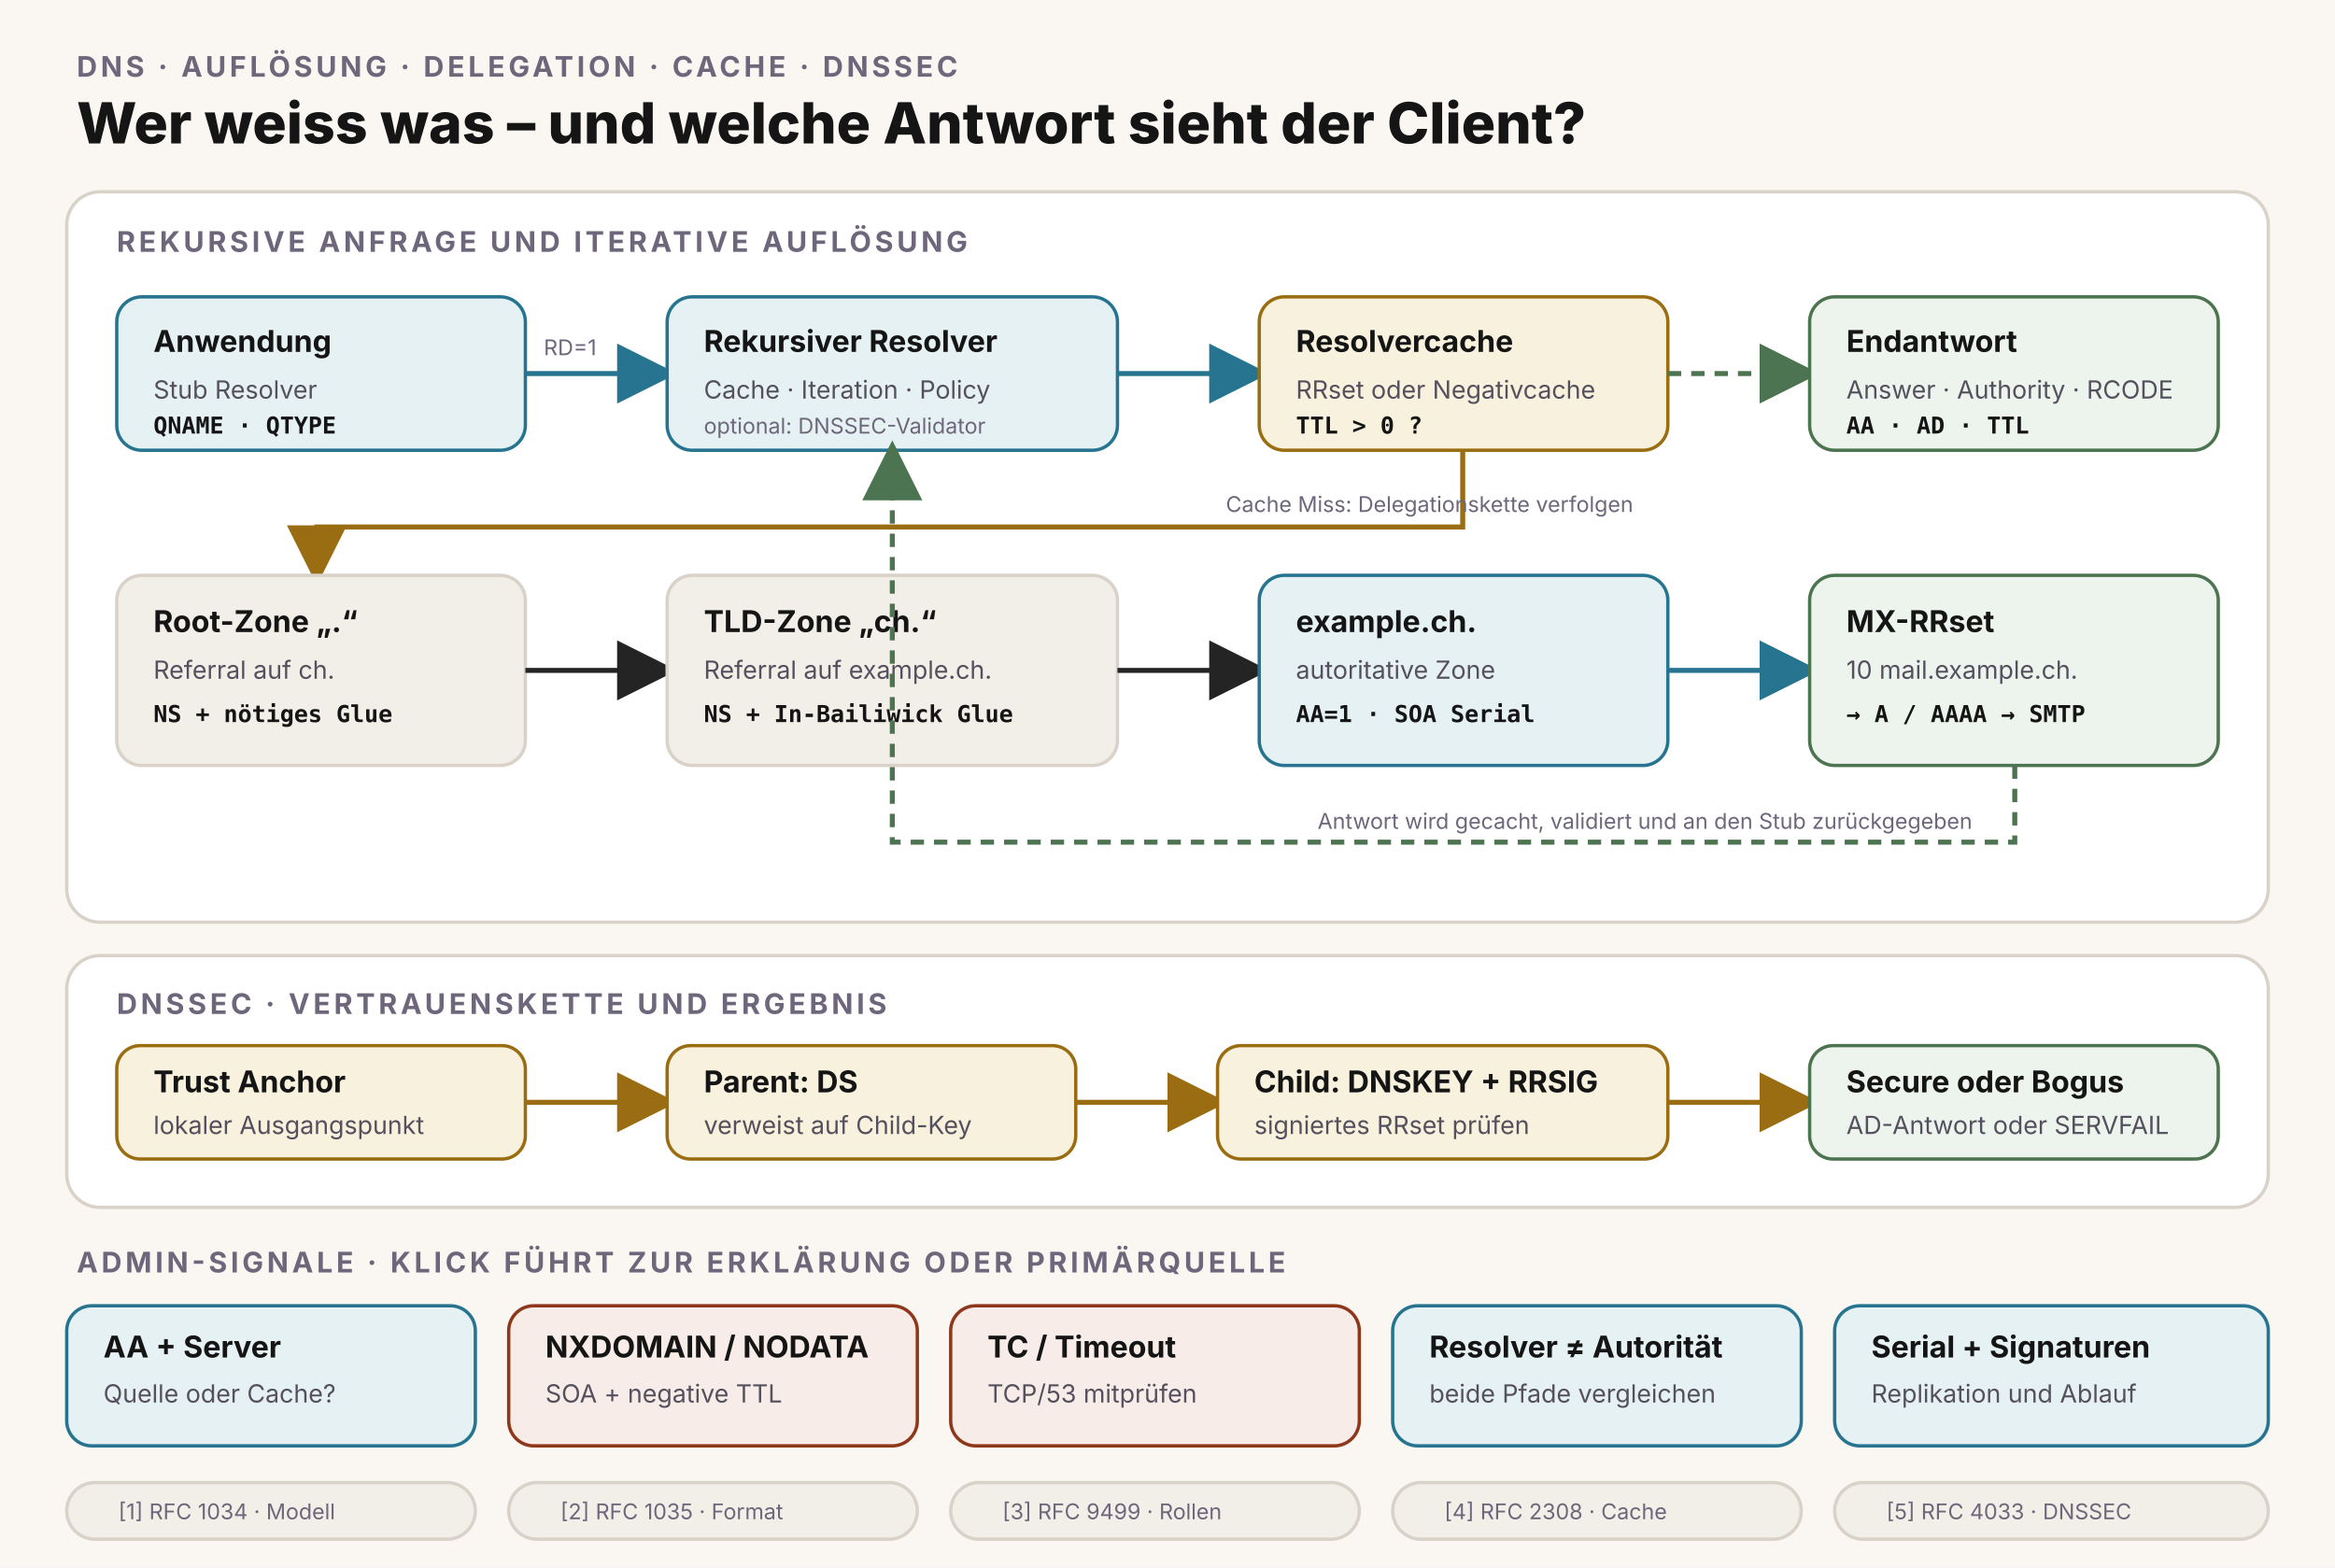
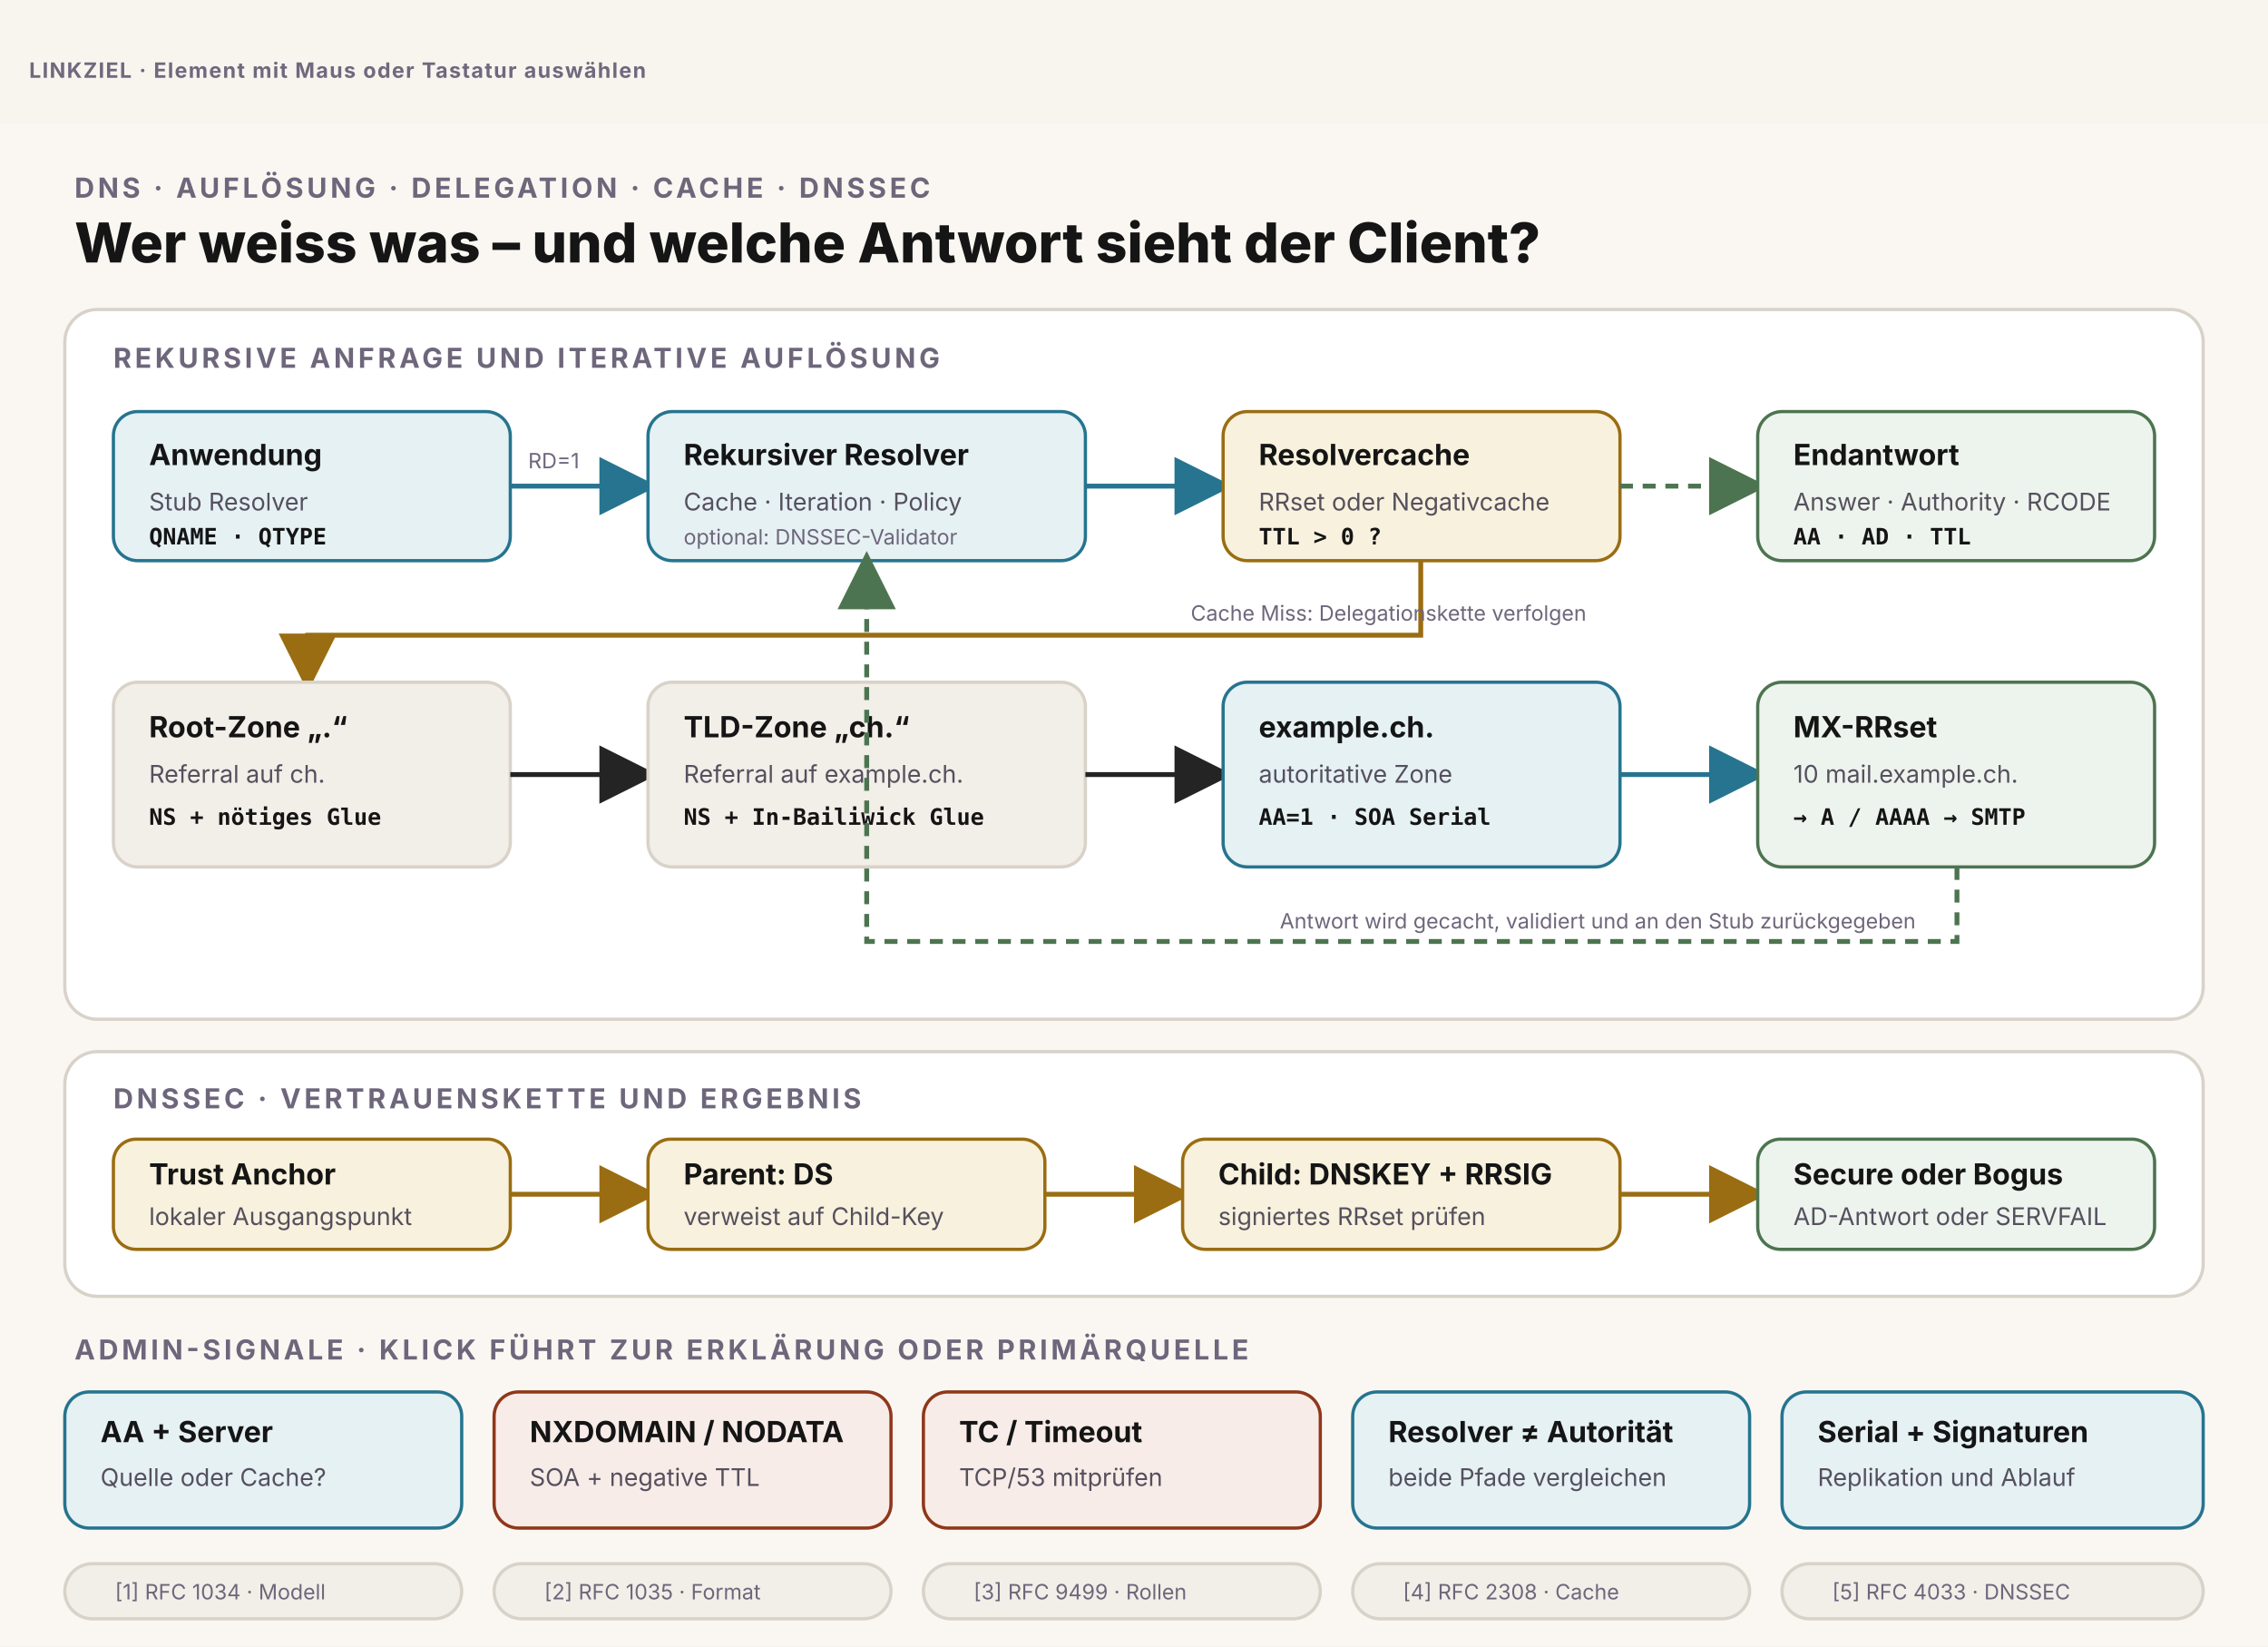
- <svg xmlns="http://www.w3.org/2000/svg" viewBox="0 0 1400 940" role="img" aria-labelledby="title desc">
+ <svg xmlns="http://www.w3.org/2000/svg" viewBox="0 -76 1400 1016" role="img" aria-labelledby="title desc">
  <style>
    :root { color-scheme: light; }
    text { font-family: Inter, "Segoe UI", Arial, sans-serif; fill: #151515; }
    .bg { fill: #faf7f2; }
    .panel { fill: #fff; stroke: #d8d2c9; stroke-width: 2; }
    .soft { fill: #f2eee8; stroke: #d8d2c9; stroke-width: 2; }
    .blue { fill: #e6f1f4; stroke: #26748f; stroke-width: 2; }
    .green { fill: #edf4ed; stroke: #4d7450; stroke-width: 2; }
    .rose { fill: #f8ece8; stroke: #8f371b; stroke-width: 2; }
    .gold { fill: #f8f1dd; stroke: #9a6d12; stroke-width: 2; }
    .kicker { font-size: 17px; letter-spacing: 2.1px; font-weight: 700; fill: #6e667b; }
    .h1 { font-size: 34px; font-weight: 760; }
    .h2 { font-size: 22px; font-weight: 740; }
    .label { font-size: 18px; font-weight: 720; }
    .body { font-size: 15px; fill: #55505e; }
    .small { font-size: 13px; fill: #6e667b; }
    .mono { font-family: "Cascadia Mono", Consolas, monospace; font-size: 14px; font-weight: 700; }
    .arrow { stroke: #242424; stroke-width: 3; fill: none; marker-end: url(#arrow); }
    .arrow-blue { stroke: #26748f; stroke-width: 3; fill: none; marker-end: url(#arrowBlue); }
    .arrow-gold { stroke: #9a6d12; stroke-width: 3; fill: none; marker-end: url(#arrowGold); }
    .return { stroke: #4d7450; stroke-width: 3; fill: none; stroke-dasharray: 8 6; marker-end: url(#arrowGreen); }
    a { outline: none; cursor: pointer; }
    a .hit, a .risk, a .source { transition: fill .16s ease, stroke .16s ease, filter .16s ease; }
    a:hover .hit, a:focus .hit { fill: #d7eaf0; stroke: #0f607c; filter: drop-shadow(0 4px 6px rgba(15,96,124,.18)); }
    a:hover .risk, a:focus .risk { fill: #f3dcd4; stroke: #7c2e16; filter: drop-shadow(0 4px 6px rgba(124,46,22,.14)); }
    a:hover .source, a:focus .source { fill: #e1eff3; stroke: #26748f; }
    a:focus .hit, a:focus .risk, a:focus .source { stroke-width: 4; }
  </style>
  <defs>
    <marker id="arrow" markerWidth="12" markerHeight="12" refX="10" refY="6" orient="auto">
      <path d="M0,0 L12,6 L0,12 Z" fill="#242424" />
    </marker>
    <marker id="arrowBlue" markerWidth="12" markerHeight="12" refX="10" refY="6" orient="auto">
      <path d="M0,0 L12,6 L0,12 Z" fill="#26748f" />
    </marker>
    <marker id="arrowGold" markerWidth="12" markerHeight="12" refX="10" refY="6" orient="auto">
      <path d="M0,0 L12,6 L0,12 Z" fill="#9a6d12" />
    </marker>
    <marker id="arrowGreen" markerWidth="12" markerHeight="12" refX="10" refY="6" orient="auto">
      <path d="M0,0 L12,6 L0,12 Z" fill="#4d7450" />
    </marker>
  </defs>
  <rect class="bg" width="1400" height="940" />
  <text class="kicker" x="46" y="46">DNS · AUFLÖSUNG · DELEGATION · CACHE · DNSSEC</text>
  <text class="h1" x="46" y="86">Wer weiss was – und welche Antwort sieht der Client?</text>
  <rect class="panel" x="40" y="115" width="1320" height="438" rx="20" />
  <text class="kicker" x="70" y="151">REKURSIVE ANFRAGE UND ITERATIVE AUFLÖSUNG</text>
  <a data-link-hint="1" href="/kb/dns#architektur-und-rollen" target="_top" tabindex="0" aria-label="Anwendung – Stub Resolver – QNAME · QTYPE">
    <rect class="blue hit" x="70" y="178" width="245" height="92" rx="15" />
    <text class="label" x="92" y="211">Anwendung</text>
    <text class="body" x="92" y="239">Stub Resolver</text>
    <text class="mono" x="92" y="260">QNAME · QTYPE</text>
  </a>
  <path class="arrow-blue" d="M315 224 H400" />
  <text class="small" x="326" y="213">RD=1</text>
  <a data-link-hint="2" href="https://datatracker.ietf.org/doc/html/rfc9499#section-6" target="_top" tabindex="0" aria-label="Rekursiver Resolver – Cache · Iteration · Policy – optional: DNSSEC-Validator">
    <rect class="blue hit" x="400" y="178" width="270" height="92" rx="15" />
    <text class="label" x="422" y="211">Rekursiver Resolver</text>
    <text class="body" x="422" y="239">Cache · Iteration · Policy</text>
    <text class="small" x="422" y="260">optional: DNSSEC-Validator</text>
  </a>
  <path class="arrow-blue" d="M670 224 H755" />
  <a data-link-hint="3" href="/kb/dns#cache-ttl-und-negative-antworten" target="_top" tabindex="0" aria-label="Resolvercache – RRset oder Negativcache – TTL &gt; 0 ?">
    <rect class="gold hit" x="755" y="178" width="245" height="92" rx="15" />
    <text class="label" x="777" y="211">Resolvercache</text>
    <text class="body" x="777" y="239">RRset oder Negativcache</text>
    <text class="mono" x="777" y="260">TTL &gt; 0 ?</text>
  </a>
  <path class="return" d="M1000 224 H1085" />
  <a data-link-hint="4" href="/kb/dns#technischer-aufbau-einer-dns-nachricht" target="_top" tabindex="0" aria-label="Endantwort – Answer · Authority · RCODE – AA · AD · TTL">
    <rect class="green hit" x="1085" y="178" width="245" height="92" rx="15" />
    <text class="label" x="1107" y="211">Endantwort</text>
    <text class="body" x="1107" y="239">Answer · Authority · RCODE</text>
    <text class="mono" x="1107" y="260">AA · AD · TTL</text>
  </a>
  <path class="arrow-gold" d="M877 270 V316 H190 V345" />
  <text class="small" x="735" y="307">Cache Miss: Delegationskette verfolgen</text>
  <a data-link-hint="5" href="https://datatracker.ietf.org/doc/html/rfc1034#section-4.3.2" target="_top" tabindex="0" aria-label="Root-Zone „.“ – Referral auf ch. – NS + nötiges Glue">
    <rect class="soft hit" x="70" y="345" width="245" height="114" rx="15" />
    <text class="label" x="92" y="379">Root-Zone „.“</text>
    <text class="body" x="92" y="407">Referral auf ch.</text>
    <text class="mono" x="92" y="433">NS + nötiges Glue</text>
  </a>
  <path class="arrow" d="M315 402 H400" />
  <a data-link-hint="6" href="/kb/dns#delegation-glue-und-autorität" target="_top" tabindex="0" aria-label="TLD-Zone „ch.“ – Referral auf example.ch. – NS + In-Bailiwick Glue">
    <rect class="soft hit" x="400" y="345" width="270" height="114" rx="15" />
    <text class="label" x="422" y="379">TLD-Zone „ch.“</text>
    <text class="body" x="422" y="407">Referral auf example.ch.</text>
    <text class="mono" x="422" y="433">NS + In-Bailiwick Glue</text>
  </a>
  <path class="arrow" d="M670 402 H755" />
  <a data-link-hint="7" href="/kb/dns#delegation-glue-und-autorität" target="_top" tabindex="0" aria-label="example.ch. – autoritative Zone – AA=1 · SOA Serial">
    <rect class="blue hit" x="755" y="345" width="245" height="114" rx="15" />
    <text class="label" x="777" y="379">example.ch.</text>
    <text class="body" x="777" y="407">autoritative Zone</text>
    <text class="mono" x="777" y="433">AA=1 · SOA Serial</text>
  </a>
  <path class="arrow-blue" d="M1000 402 H1085" />
  <a data-link-hint="8" href="/kb/smtp" target="_top" tabindex="0" aria-label="MX-RRset – 10 mail.example.ch. – → A / AAAA → SMTP">
    <rect class="green hit" x="1085" y="345" width="245" height="114" rx="15" />
    <text class="label" x="1107" y="379">MX-RRset</text>
    <text class="body" x="1107" y="407">10 mail.example.ch.</text>
    <text class="mono" x="1107" y="433">→ A / AAAA → SMTP</text>
  </a>
  <path class="return" d="M1208 459 V505 H535 V270" />
  <text class="small" x="790" y="497">Antwort wird gecacht, validiert und an den Stub zurückgegeben</text>
  <rect class="panel" x="40" y="573" width="1320" height="151" rx="20" />
  <text class="kicker" x="70" y="608">DNSSEC · VERTRAUENSKETTE UND ERGEBNIS</text>
  <a data-link-hint="9" href="https://datatracker.ietf.org/doc/html/rfc4033#section-3.1" target="_top" tabindex="0" aria-label="Trust Anchor – lokaler Ausgangspunkt">
    <rect class="gold hit" x="70" y="627" width="245" height="68" rx="14" />
    <text class="label" x="92" y="655">Trust Anchor</text>
    <text class="body" x="92" y="680">lokaler Ausgangspunkt</text>
  </a>
  <path class="arrow-gold" d="M315 661 H400" />
  <a data-link-hint="10" href="https://datatracker.ietf.org/doc/html/rfc4034#section-5" target="_top" tabindex="0" aria-label="Parent: DS – verweist auf Child-Key">
    <rect class="gold hit" x="400" y="627" width="245" height="68" rx="14" />
    <text class="label" x="422" y="655">Parent: DS</text>
    <text class="body" x="422" y="680">verweist auf Child-Key</text>
  </a>
  <path class="arrow-gold" d="M645 661 H730" />
  <a data-link-hint="11" href="https://datatracker.ietf.org/doc/html/rfc4034#section-2" target="_top" tabindex="0" aria-label="Child: DNSKEY + RRSIG – signiertes RRset prüfen">
    <rect class="gold hit" x="730" y="627" width="270" height="68" rx="14" />
    <text class="label" x="752" y="655">Child: DNSKEY + RRSIG</text>
    <text class="body" x="752" y="680">signiertes RRset prüfen</text>
  </a>
  <path class="arrow-gold" d="M1000 661 H1085" />
  <a data-link-hint="12" href="/kb/dns#dnssec-und-vertrauenskette" target="_top" tabindex="0" aria-label="Secure oder Bogus – AD-Antwort oder SERVFAIL">
    <rect class="green hit" x="1085" y="627" width="245" height="68" rx="14" />
    <text class="label" x="1107" y="655">Secure oder Bogus</text>
    <text class="body" x="1107" y="680">AD-Antwort oder SERVFAIL</text>
  </a>
  <text class="kicker" x="46" y="763">ADMIN-SIGNALE · KLICK FÜHRT ZUR ERKLÄRUNG ODER PRIMÄRQUELLE</text>
  <a data-link-hint="13" href="/kb/dns#technischer-aufbau-einer-dns-nachricht" target="_top" tabindex="0" aria-label="AA + Server – Quelle oder Cache?">
    <rect class="blue hit" x="40" y="783" width="245" height="84" rx="15" />
    <text class="label" x="62" y="814">AA + Server</text>
    <text class="body" x="62" y="841">Quelle oder Cache?</text>
  </a>
  <a data-link-hint="14" href="https://datatracker.ietf.org/doc/html/rfc2308" target="_top" tabindex="0" aria-label="NXDOMAIN / NODATA – SOA + negative TTL">
    <rect class="rose risk" x="305" y="783" width="245" height="84" rx="15" />
    <text class="label" x="327" y="814">NXDOMAIN / NODATA</text>
    <text class="body" x="327" y="841">SOA + negative TTL</text>
  </a>
  <a data-link-hint="15" href="https://datatracker.ietf.org/doc/html/rfc7766" target="_top" tabindex="0" aria-label="TC / Timeout – TCP/53 mitprüfen">
    <rect class="rose risk" x="570" y="783" width="245" height="84" rx="15" />
    <text class="label" x="592" y="814">TC / Timeout</text>
    <text class="body" x="592" y="841">TCP/53 mitprüfen</text>
  </a>
  <a data-link-hint="16" href="/kb/dns#diagnose" target="_top" tabindex="0" aria-label="Resolver ≠ Autorität – beide Pfade vergleichen">
    <rect class="blue hit" x="835" y="783" width="245" height="84" rx="15" />
    <text class="label" x="857" y="814">Resolver ≠ Autorität</text>
    <text class="body" x="857" y="841">beide Pfade vergleichen</text>
  </a>
  <a data-link-hint="17" href="/kb/dns#monitoring-und-betriebskriterien" target="_top" tabindex="0" aria-label="Serial + Signaturen – Replikation und Ablauf">
    <rect class="blue hit" x="1100" y="783" width="260" height="84" rx="15" />
    <text class="label" x="1122" y="814">Serial + Signaturen</text>
    <text class="body" x="1122" y="841">Replikation und Ablauf</text>
  </a>
  <a data-link-hint="18" href="https://datatracker.ietf.org/doc/html/rfc1034" target="_top" tabindex="0" aria-label="[1] RFC 1034 · Modell">
    <rect class="soft source" x="40" y="889" width="245" height="34" rx="17" />
    <text class="small" x="71" y="911">[1] RFC 1034 · Modell</text>
  </a>
  <a data-link-hint="19" href="https://datatracker.ietf.org/doc/html/rfc1035" target="_top" tabindex="0" aria-label="[2] RFC 1035 · Format">
    <rect class="soft source" x="305" y="889" width="245" height="34" rx="17" />
    <text class="small" x="336" y="911">[2] RFC 1035 · Format</text>
  </a>
  <a data-link-hint="20" href="https://datatracker.ietf.org/doc/html/rfc9499" target="_top" tabindex="0" aria-label="[3] RFC 9499 · Rollen">
    <rect class="soft source" x="570" y="889" width="245" height="34" rx="17" />
    <text class="small" x="601" y="911">[3] RFC 9499 · Rollen</text>
  </a>
  <a data-link-hint="21" href="https://datatracker.ietf.org/doc/html/rfc2308" target="_top" tabindex="0" aria-label="[4] RFC 2308 · Cache">
    <rect class="soft source" x="835" y="889" width="245" height="34" rx="17" />
    <text class="small" x="866" y="911">[4] RFC 2308 · Cache</text>
  </a>
  <a data-link-hint="22" href="https://datatracker.ietf.org/doc/html/rfc4033" target="_top" tabindex="0" aria-label="[5] RFC 4033 · DNSSEC">
    <rect class="soft source" x="1100" y="889" width="260" height="34" rx="17" />
    <text class="small" x="1131" y="911">[5] RFC 4033 · DNSSEC</text>
  </a>
  <style>
+     .link-target-gutter{fill:#f8f5ef}
+     .link-target-placeholder{font:650 13px system-ui,-apple-system,"Segoe UI",sans-serif;letter-spacing:.06em;fill:#6f697e}
    .link-target-ui{opacity:0;transition:opacity .12s ease;pointer-events:none}
    svg:has(a[href]:hover) .link-target-ui,svg:has(a[href]:focus) .link-target-ui{opacity:1}
    .link-target-backdrop{fill:#13263a;stroke:#ffffff;stroke-width:2}
    .link-target-copy{opacity:0}
    .link-target-label{font:700 16px system-ui,-apple-system,"Segoe UI",sans-serif;fill:#ffffff}
    .link-target-address{font:500 12px ui-monospace,"SFMono-Regular",Consolas,monospace;fill:#bfe7ff}
svg:has(a[data-link-hint="1"]:hover) .link-target-copy-1,svg:has(a[data-link-hint="1"]:focus) .link-target-copy-1{opacity:1}
svg:has(a[data-link-hint="2"]:hover) .link-target-copy-2,svg:has(a[data-link-hint="2"]:focus) .link-target-copy-2{opacity:1}
svg:has(a[data-link-hint="3"]:hover) .link-target-copy-3,svg:has(a[data-link-hint="3"]:focus) .link-target-copy-3{opacity:1}
svg:has(a[data-link-hint="4"]:hover) .link-target-copy-4,svg:has(a[data-link-hint="4"]:focus) .link-target-copy-4{opacity:1}
svg:has(a[data-link-hint="5"]:hover) .link-target-copy-5,svg:has(a[data-link-hint="5"]:focus) .link-target-copy-5{opacity:1}
svg:has(a[data-link-hint="6"]:hover) .link-target-copy-6,svg:has(a[data-link-hint="6"]:focus) .link-target-copy-6{opacity:1}
svg:has(a[data-link-hint="7"]:hover) .link-target-copy-7,svg:has(a[data-link-hint="7"]:focus) .link-target-copy-7{opacity:1}
svg:has(a[data-link-hint="8"]:hover) .link-target-copy-8,svg:has(a[data-link-hint="8"]:focus) .link-target-copy-8{opacity:1}
svg:has(a[data-link-hint="9"]:hover) .link-target-copy-9,svg:has(a[data-link-hint="9"]:focus) .link-target-copy-9{opacity:1}
svg:has(a[data-link-hint="10"]:hover) .link-target-copy-10,svg:has(a[data-link-hint="10"]:focus) .link-target-copy-10{opacity:1}
svg:has(a[data-link-hint="11"]:hover) .link-target-copy-11,svg:has(a[data-link-hint="11"]:focus) .link-target-copy-11{opacity:1}
svg:has(a[data-link-hint="12"]:hover) .link-target-copy-12,svg:has(a[data-link-hint="12"]:focus) .link-target-copy-12{opacity:1}
svg:has(a[data-link-hint="13"]:hover) .link-target-copy-13,svg:has(a[data-link-hint="13"]:focus) .link-target-copy-13{opacity:1}
svg:has(a[data-link-hint="14"]:hover) .link-target-copy-14,svg:has(a[data-link-hint="14"]:focus) .link-target-copy-14{opacity:1}
svg:has(a[data-link-hint="15"]:hover) .link-target-copy-15,svg:has(a[data-link-hint="15"]:focus) .link-target-copy-15{opacity:1}
svg:has(a[data-link-hint="16"]:hover) .link-target-copy-16,svg:has(a[data-link-hint="16"]:focus) .link-target-copy-16{opacity:1}
svg:has(a[data-link-hint="17"]:hover) .link-target-copy-17,svg:has(a[data-link-hint="17"]:focus) .link-target-copy-17{opacity:1}
svg:has(a[data-link-hint="18"]:hover) .link-target-copy-18,svg:has(a[data-link-hint="18"]:focus) .link-target-copy-18{opacity:1}
svg:has(a[data-link-hint="19"]:hover) .link-target-copy-19,svg:has(a[data-link-hint="19"]:focus) .link-target-copy-19{opacity:1}
svg:has(a[data-link-hint="20"]:hover) .link-target-copy-20,svg:has(a[data-link-hint="20"]:focus) .link-target-copy-20{opacity:1}
svg:has(a[data-link-hint="21"]:hover) .link-target-copy-21,svg:has(a[data-link-hint="21"]:focus) .link-target-copy-21{opacity:1}
svg:has(a[data-link-hint="22"]:hover) .link-target-copy-22,svg:has(a[data-link-hint="22"]:focus) .link-target-copy-22{opacity:1}
  </style>
+   <rect class="link-target-gutter" x="0" y="-76" width="1400" height="76" />
+   <text class="link-target-placeholder" x="18" y="-28">LINKZIEL · Element mit Maus oder Tastatur auswählen</text>
  <g class="link-target-ui" aria-hidden="true" pointer-events="none">
-     <rect class="link-target-backdrop" x="12" y="10" width="1376" height="62" rx="12" />
+     <rect class="link-target-backdrop" x="12" y="-70" width="1376" height="62" rx="12" />
    <g class="link-target-copy link-target-copy-1">
-       <text class="link-target-label" x="26" y="38">Öffnet: Anwendung und Stub Resolver im Artikel öffnen</text>
-       <text class="link-target-address" x="26" y="60">Ziel: /kb/dns#architektur-und-rollen</text>
+       <text class="link-target-label" x="26" y="-42">Öffnet: Anwendung und Stub Resolver im Artikel öffnen</text>
+       <text class="link-target-address" x="26" y="-20">Ziel: /kb/dns#architektur-und-rollen</text>
    </g>
    <g class="link-target-copy link-target-copy-2">
-       <text class="link-target-label" x="26" y="38">Öffnet: RFC 9499: Rekursiver Resolver</text>
-       <text class="link-target-address" x="26" y="60">Ziel: https://datatracker.ietf.org/doc/html/rfc9499#section-6</text>
+       <text class="link-target-label" x="26" y="-42">Öffnet: RFC 9499: Rekursiver Resolver</text>
+       <text class="link-target-address" x="26" y="-20">Ziel: https://datatracker.ietf.org/doc/html/rfc9499#section-6</text>
    </g>
    <g class="link-target-copy link-target-copy-3">
-       <text class="link-target-label" x="26" y="38">Öffnet: Cache, TTL und negative Antworten im Artikel öffnen</text>
-       <text class="link-target-address" x="26" y="60">Ziel: /kb/dns#cache-ttl-und-negative-antworten</text>
+       <text class="link-target-label" x="26" y="-42">Öffnet: Cache, TTL und negative Antworten im Artikel öffnen</text>
+       <text class="link-target-address" x="26" y="-20">Ziel: /kb/dns#cache-ttl-und-negative-antworten</text>
    </g>
    <g class="link-target-copy link-target-copy-4">
-       <text class="link-target-label" x="26" y="38">Öffnet: DNS-Endantwort und Flags im Artikel öffnen</text>
-       <text class="link-target-address" x="26" y="60">Ziel: /kb/dns#technischer-aufbau-einer-dns-nachricht</text>
+       <text class="link-target-label" x="26" y="-42">Öffnet: DNS-Endantwort und Flags im Artikel öffnen</text>
+       <text class="link-target-address" x="26" y="-20">Ziel: /kb/dns#technischer-aufbau-einer-dns-nachricht</text>
    </g>
    <g class="link-target-copy link-target-copy-5">
-       <text class="link-target-label" x="26" y="38">Öffnet: RFC 1034: Iterative Auflösung ab Root</text>
-       <text class="link-target-address" x="26" y="60">Ziel: https://datatracker.ietf.org/doc/html/rfc1034#section-4.3.2</text>
+       <text class="link-target-label" x="26" y="-42">Öffnet: RFC 1034: Iterative Auflösung ab Root</text>
+       <text class="link-target-address" x="26" y="-20">Ziel: https://datatracker.ietf.org/doc/html/rfc1034#section-4.3.2</text>
    </g>
    <g class="link-target-copy link-target-copy-6">
-       <text class="link-target-label" x="26" y="38">Öffnet: Delegation und Glue im Artikel öffnen</text>
-       <text class="link-target-address" x="26" y="60">Ziel: /kb/dns#delegation-glue-und-autorität</text>
+       <text class="link-target-label" x="26" y="-42">Öffnet: Delegation und Glue im Artikel öffnen</text>
+       <text class="link-target-address" x="26" y="-20">Ziel: /kb/dns#delegation-glue-und-autorität</text>
    </g>
    <g class="link-target-copy link-target-copy-7">
-       <text class="link-target-label" x="26" y="38">Öffnet: Autoritative Zone und AA-Bit im Artikel öffnen</text>
-       <text class="link-target-address" x="26" y="60">Ziel: /kb/dns#delegation-glue-und-autorität</text>
+       <text class="link-target-label" x="26" y="-42">Öffnet: Autoritative Zone und AA-Bit im Artikel öffnen</text>
+       <text class="link-target-address" x="26" y="-20">Ziel: /kb/dns#delegation-glue-und-autorität</text>
    </g>
    <g class="link-target-copy link-target-copy-8">
-       <text class="link-target-label" x="26" y="38">Öffnet: MX und SMTP im Wissensbereich öffnen</text>
-       <text class="link-target-address" x="26" y="60">Ziel: /kb/smtp</text>
+       <text class="link-target-label" x="26" y="-42">Öffnet: MX und SMTP im Wissensbereich öffnen</text>
+       <text class="link-target-address" x="26" y="-20">Ziel: /kb/smtp</text>
    </g>
    <g class="link-target-copy link-target-copy-9">
-       <text class="link-target-label" x="26" y="38">Öffnet: RFC 4033: Trust Anchor und Authentifizierungskette</text>
-       <text class="link-target-address" x="26" y="60">Ziel: https://datatracker.ietf.org/doc/html/rfc4033#section-3.1</text>
+       <text class="link-target-label" x="26" y="-42">Öffnet: RFC 4033: Trust Anchor und Authentifizierungskette</text>
+       <text class="link-target-address" x="26" y="-20">Ziel: https://datatracker.ietf.org/doc/html/rfc4033#section-3.1</text>
    </g>
    <g class="link-target-copy link-target-copy-10">
-       <text class="link-target-label" x="26" y="38">Öffnet: RFC 4034: DS-Record</text>
-       <text class="link-target-address" x="26" y="60">Ziel: https://datatracker.ietf.org/doc/html/rfc4034#section-5</text>
+       <text class="link-target-label" x="26" y="-42">Öffnet: RFC 4034: DS-Record</text>
+       <text class="link-target-address" x="26" y="-20">Ziel: https://datatracker.ietf.org/doc/html/rfc4034#section-5</text>
    </g>
    <g class="link-target-copy link-target-copy-11">
-       <text class="link-target-label" x="26" y="38">Öffnet: RFC 4034: DNSKEY und RRSIG</text>
-       <text class="link-target-address" x="26" y="60">Ziel: https://datatracker.ietf.org/doc/html/rfc4034#section-2</text>
+       <text class="link-target-label" x="26" y="-42">Öffnet: RFC 4034: DNSKEY und RRSIG</text>
+       <text class="link-target-address" x="26" y="-20">Ziel: https://datatracker.ietf.org/doc/html/rfc4034#section-2</text>
    </g>
    <g class="link-target-copy link-target-copy-12">
-       <text class="link-target-label" x="26" y="38">Öffnet: DNSSEC-Ergebnis und SERVFAIL im Artikel öffnen</text>
-       <text class="link-target-address" x="26" y="60">Ziel: /kb/dns#dnssec-und-vertrauenskette</text>
+       <text class="link-target-label" x="26" y="-42">Öffnet: DNSSEC-Ergebnis und SERVFAIL im Artikel öffnen</text>
+       <text class="link-target-address" x="26" y="-20">Ziel: /kb/dns#dnssec-und-vertrauenskette</text>
    </g>
    <g class="link-target-copy link-target-copy-13">
-       <text class="link-target-label" x="26" y="38">Öffnet: AA-Flag und antwortenden Server prüfen</text>
-       <text class="link-target-address" x="26" y="60">Ziel: /kb/dns#technischer-aufbau-einer-dns-nachricht</text>
+       <text class="link-target-label" x="26" y="-42">Öffnet: AA-Flag und antwortenden Server prüfen</text>
+       <text class="link-target-address" x="26" y="-20">Ziel: /kb/dns#technischer-aufbau-einer-dns-nachricht</text>
    </g>
    <g class="link-target-copy link-target-copy-14">
-       <text class="link-target-label" x="26" y="38">Öffnet: RFC 2308: NXDOMAIN, NODATA und negative Caches</text>
-       <text class="link-target-address" x="26" y="60">Ziel: https://datatracker.ietf.org/doc/html/rfc2308</text>
+       <text class="link-target-label" x="26" y="-42">Öffnet: RFC 2308: NXDOMAIN, NODATA und negative Caches</text>
+       <text class="link-target-address" x="26" y="-20">Ziel: https://datatracker.ietf.org/doc/html/rfc2308</text>
    </g>
    <g class="link-target-copy link-target-copy-15">
-       <text class="link-target-label" x="26" y="38">Öffnet: RFC 7766: DNS-Transport über TCP</text>
-       <text class="link-target-address" x="26" y="60">Ziel: https://datatracker.ietf.org/doc/html/rfc7766</text>
+       <text class="link-target-label" x="26" y="-42">Öffnet: RFC 7766: DNS-Transport über TCP</text>
+       <text class="link-target-address" x="26" y="-20">Ziel: https://datatracker.ietf.org/doc/html/rfc7766</text>
    </g>
    <g class="link-target-copy link-target-copy-16">
-       <text class="link-target-label" x="26" y="38">Öffnet: DNS-Diagnosewerkzeuge im Artikel öffnen</text>
-       <text class="link-target-address" x="26" y="60">Ziel: /kb/dns#diagnose</text>
+       <text class="link-target-label" x="26" y="-42">Öffnet: DNS-Diagnosewerkzeuge im Artikel öffnen</text>
+       <text class="link-target-address" x="26" y="-20">Ziel: /kb/dns#diagnose</text>
    </g>
    <g class="link-target-copy link-target-copy-17">
-       <text class="link-target-label" x="26" y="38">Öffnet: DNS-Monitoring und Zonenreplikation im Artikel öffnen</text>
-       <text class="link-target-address" x="26" y="60">Ziel: /kb/dns#monitoring-und-betriebskriterien</text>
+       <text class="link-target-label" x="26" y="-42">Öffnet: DNS-Monitoring und Zonenreplikation im Artikel öffnen</text>
+       <text class="link-target-address" x="26" y="-20">Ziel: /kb/dns#monitoring-und-betriebskriterien</text>
    </g>
    <g class="link-target-copy link-target-copy-18">
-       <text class="link-target-label" x="26" y="38">Öffnet: [1] RFC 1034 · Modell</text>
-       <text class="link-target-address" x="26" y="60">Ziel: https://datatracker.ietf.org/doc/html/rfc1034</text>
+       <text class="link-target-label" x="26" y="-42">Öffnet: [1] RFC 1034 · Modell</text>
+       <text class="link-target-address" x="26" y="-20">Ziel: https://datatracker.ietf.org/doc/html/rfc1034</text>
    </g>
    <g class="link-target-copy link-target-copy-19">
-       <text class="link-target-label" x="26" y="38">Öffnet: [2] RFC 1035 · Format</text>
-       <text class="link-target-address" x="26" y="60">Ziel: https://datatracker.ietf.org/doc/html/rfc1035</text>
+       <text class="link-target-label" x="26" y="-42">Öffnet: [2] RFC 1035 · Format</text>
+       <text class="link-target-address" x="26" y="-20">Ziel: https://datatracker.ietf.org/doc/html/rfc1035</text>
    </g>
    <g class="link-target-copy link-target-copy-20">
-       <text class="link-target-label" x="26" y="38">Öffnet: [3] RFC 9499 · Rollen</text>
-       <text class="link-target-address" x="26" y="60">Ziel: https://datatracker.ietf.org/doc/html/rfc9499</text>
+       <text class="link-target-label" x="26" y="-42">Öffnet: [3] RFC 9499 · Rollen</text>
+       <text class="link-target-address" x="26" y="-20">Ziel: https://datatracker.ietf.org/doc/html/rfc9499</text>
    </g>
    <g class="link-target-copy link-target-copy-21">
-       <text class="link-target-label" x="26" y="38">Öffnet: [4] RFC 2308 · Cache</text>
-       <text class="link-target-address" x="26" y="60">Ziel: https://datatracker.ietf.org/doc/html/rfc2308</text>
+       <text class="link-target-label" x="26" y="-42">Öffnet: [4] RFC 2308 · Cache</text>
+       <text class="link-target-address" x="26" y="-20">Ziel: https://datatracker.ietf.org/doc/html/rfc2308</text>
    </g>
    <g class="link-target-copy link-target-copy-22">
-       <text class="link-target-label" x="26" y="38">Öffnet: [5] RFC 4033 · DNSSEC</text>
-       <text class="link-target-address" x="26" y="60">Ziel: https://datatracker.ietf.org/doc/html/rfc4033</text>
+       <text class="link-target-label" x="26" y="-42">Öffnet: [5] RFC 4033 · DNSSEC</text>
+       <text class="link-target-address" x="26" y="-20">Ziel: https://datatracker.ietf.org/doc/html/rfc4033</text>
    </g>
  </g>
</svg>
